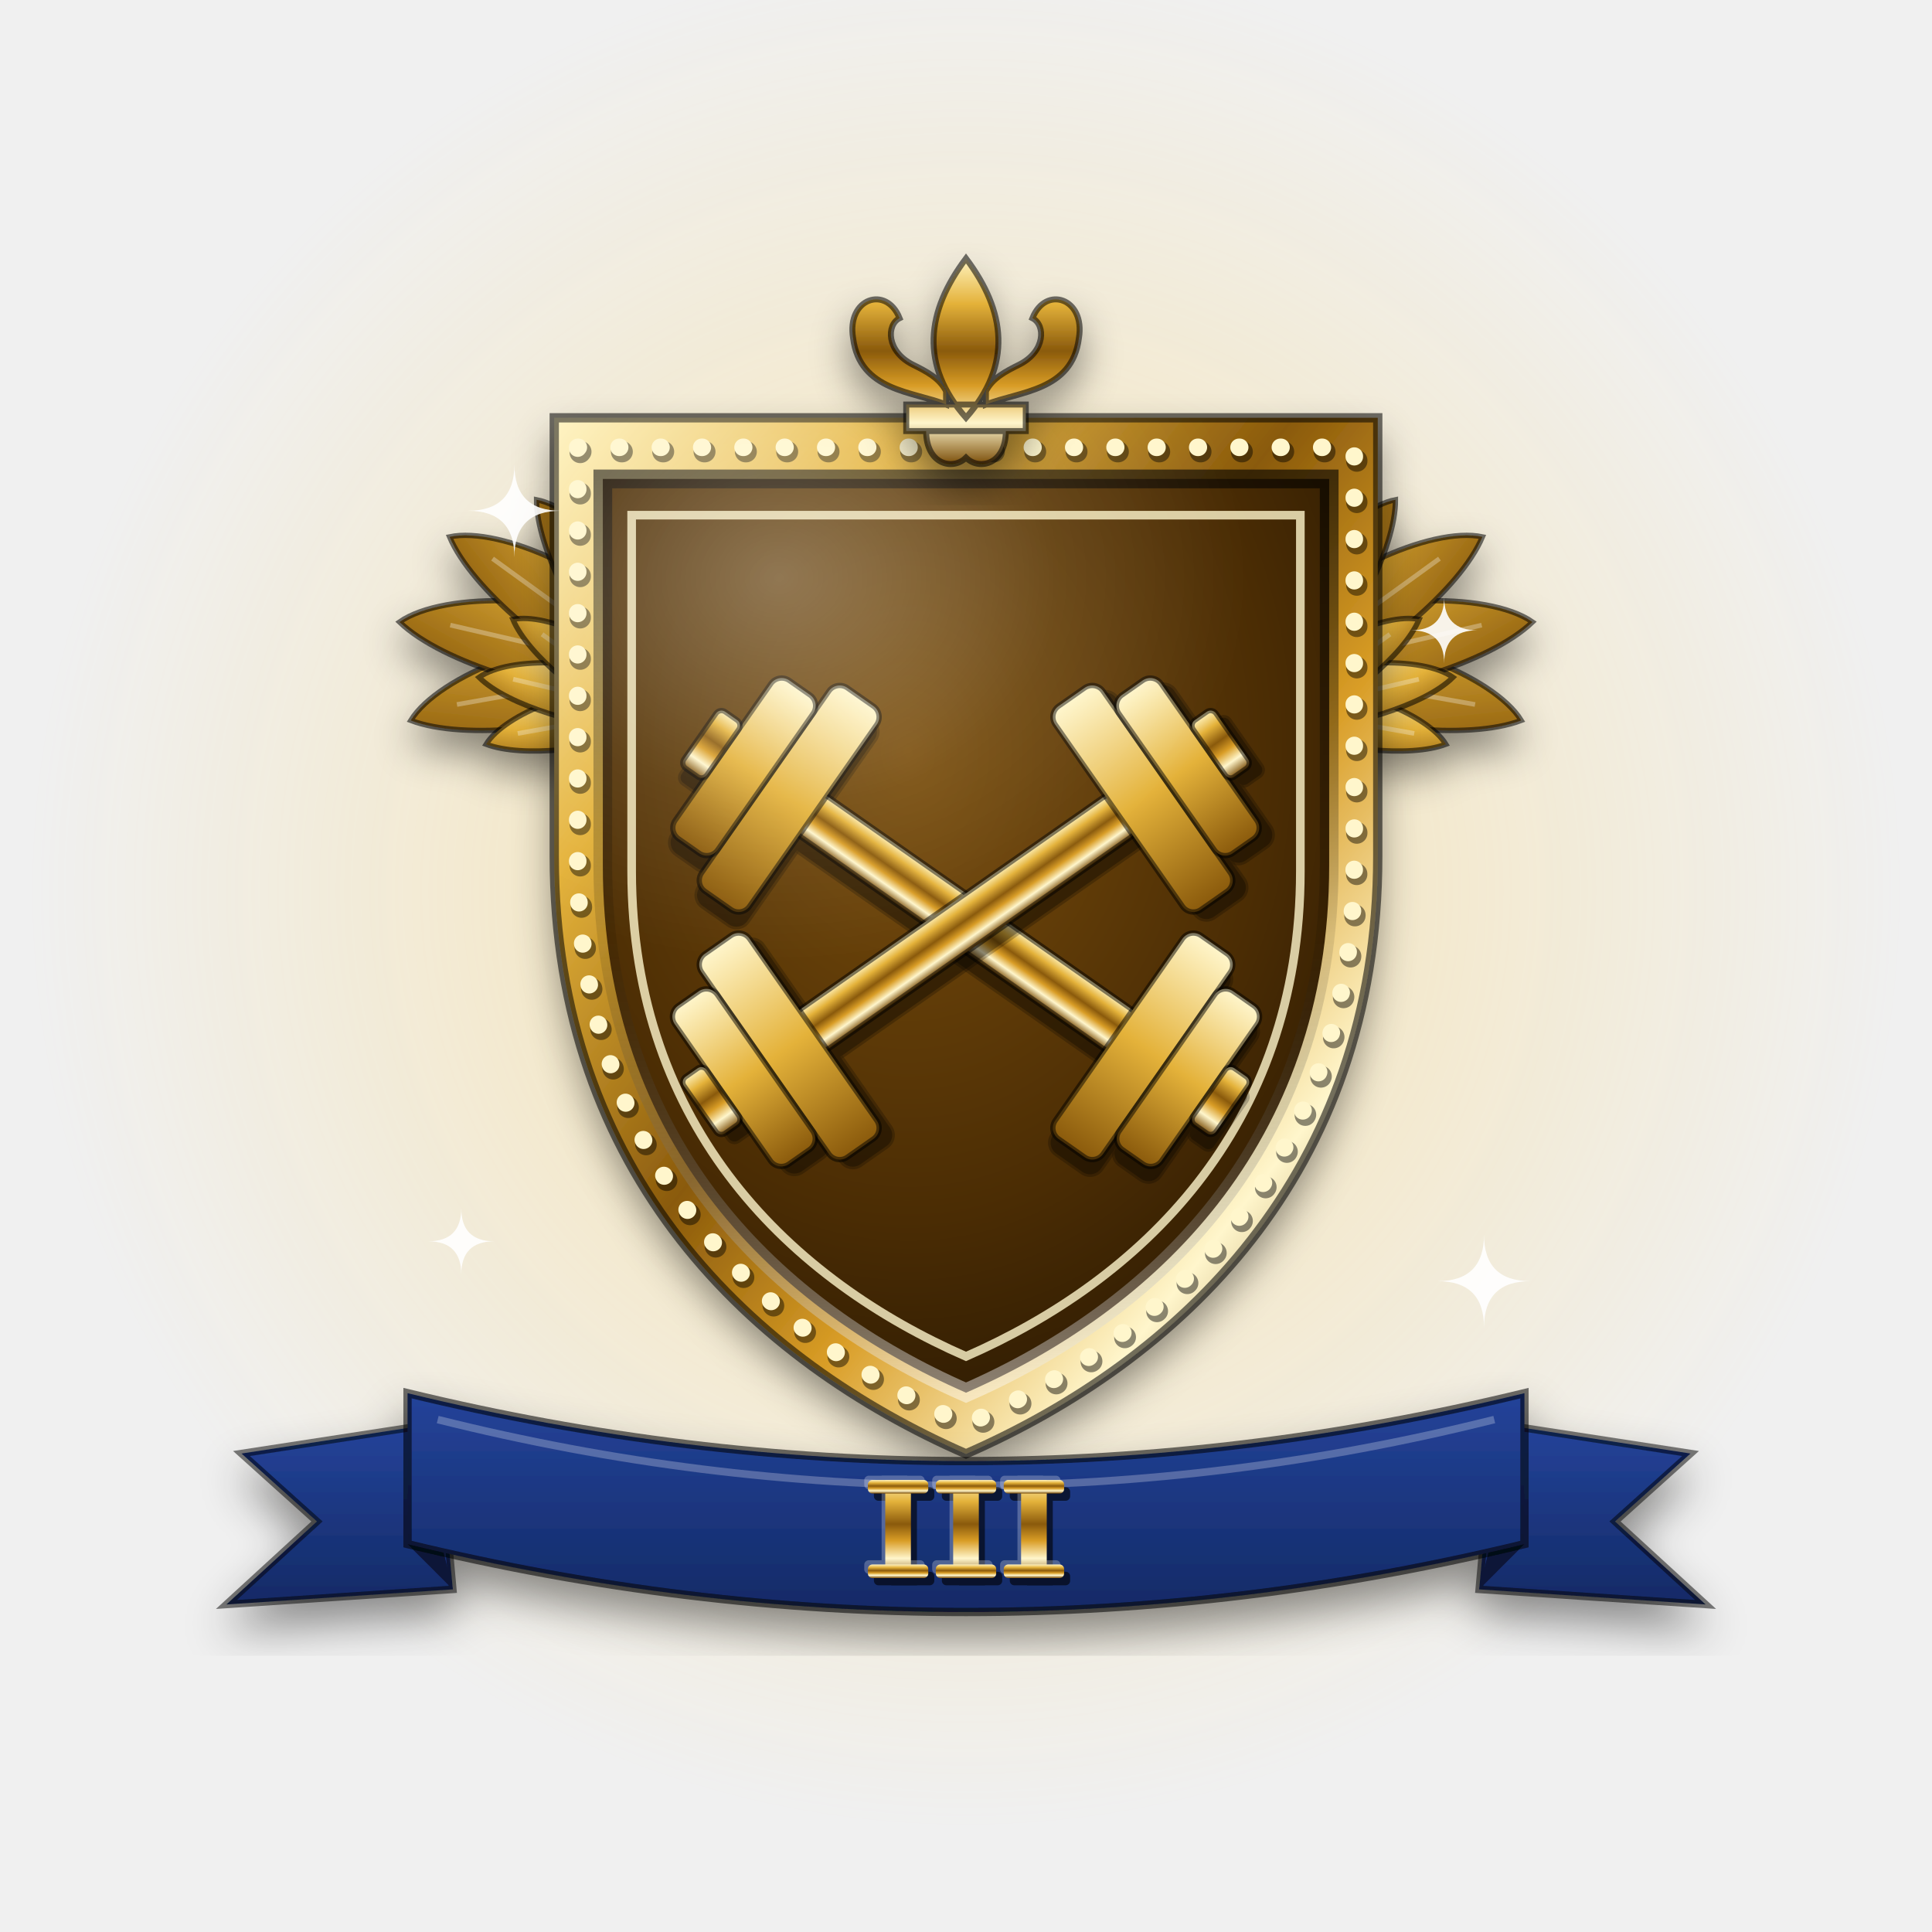
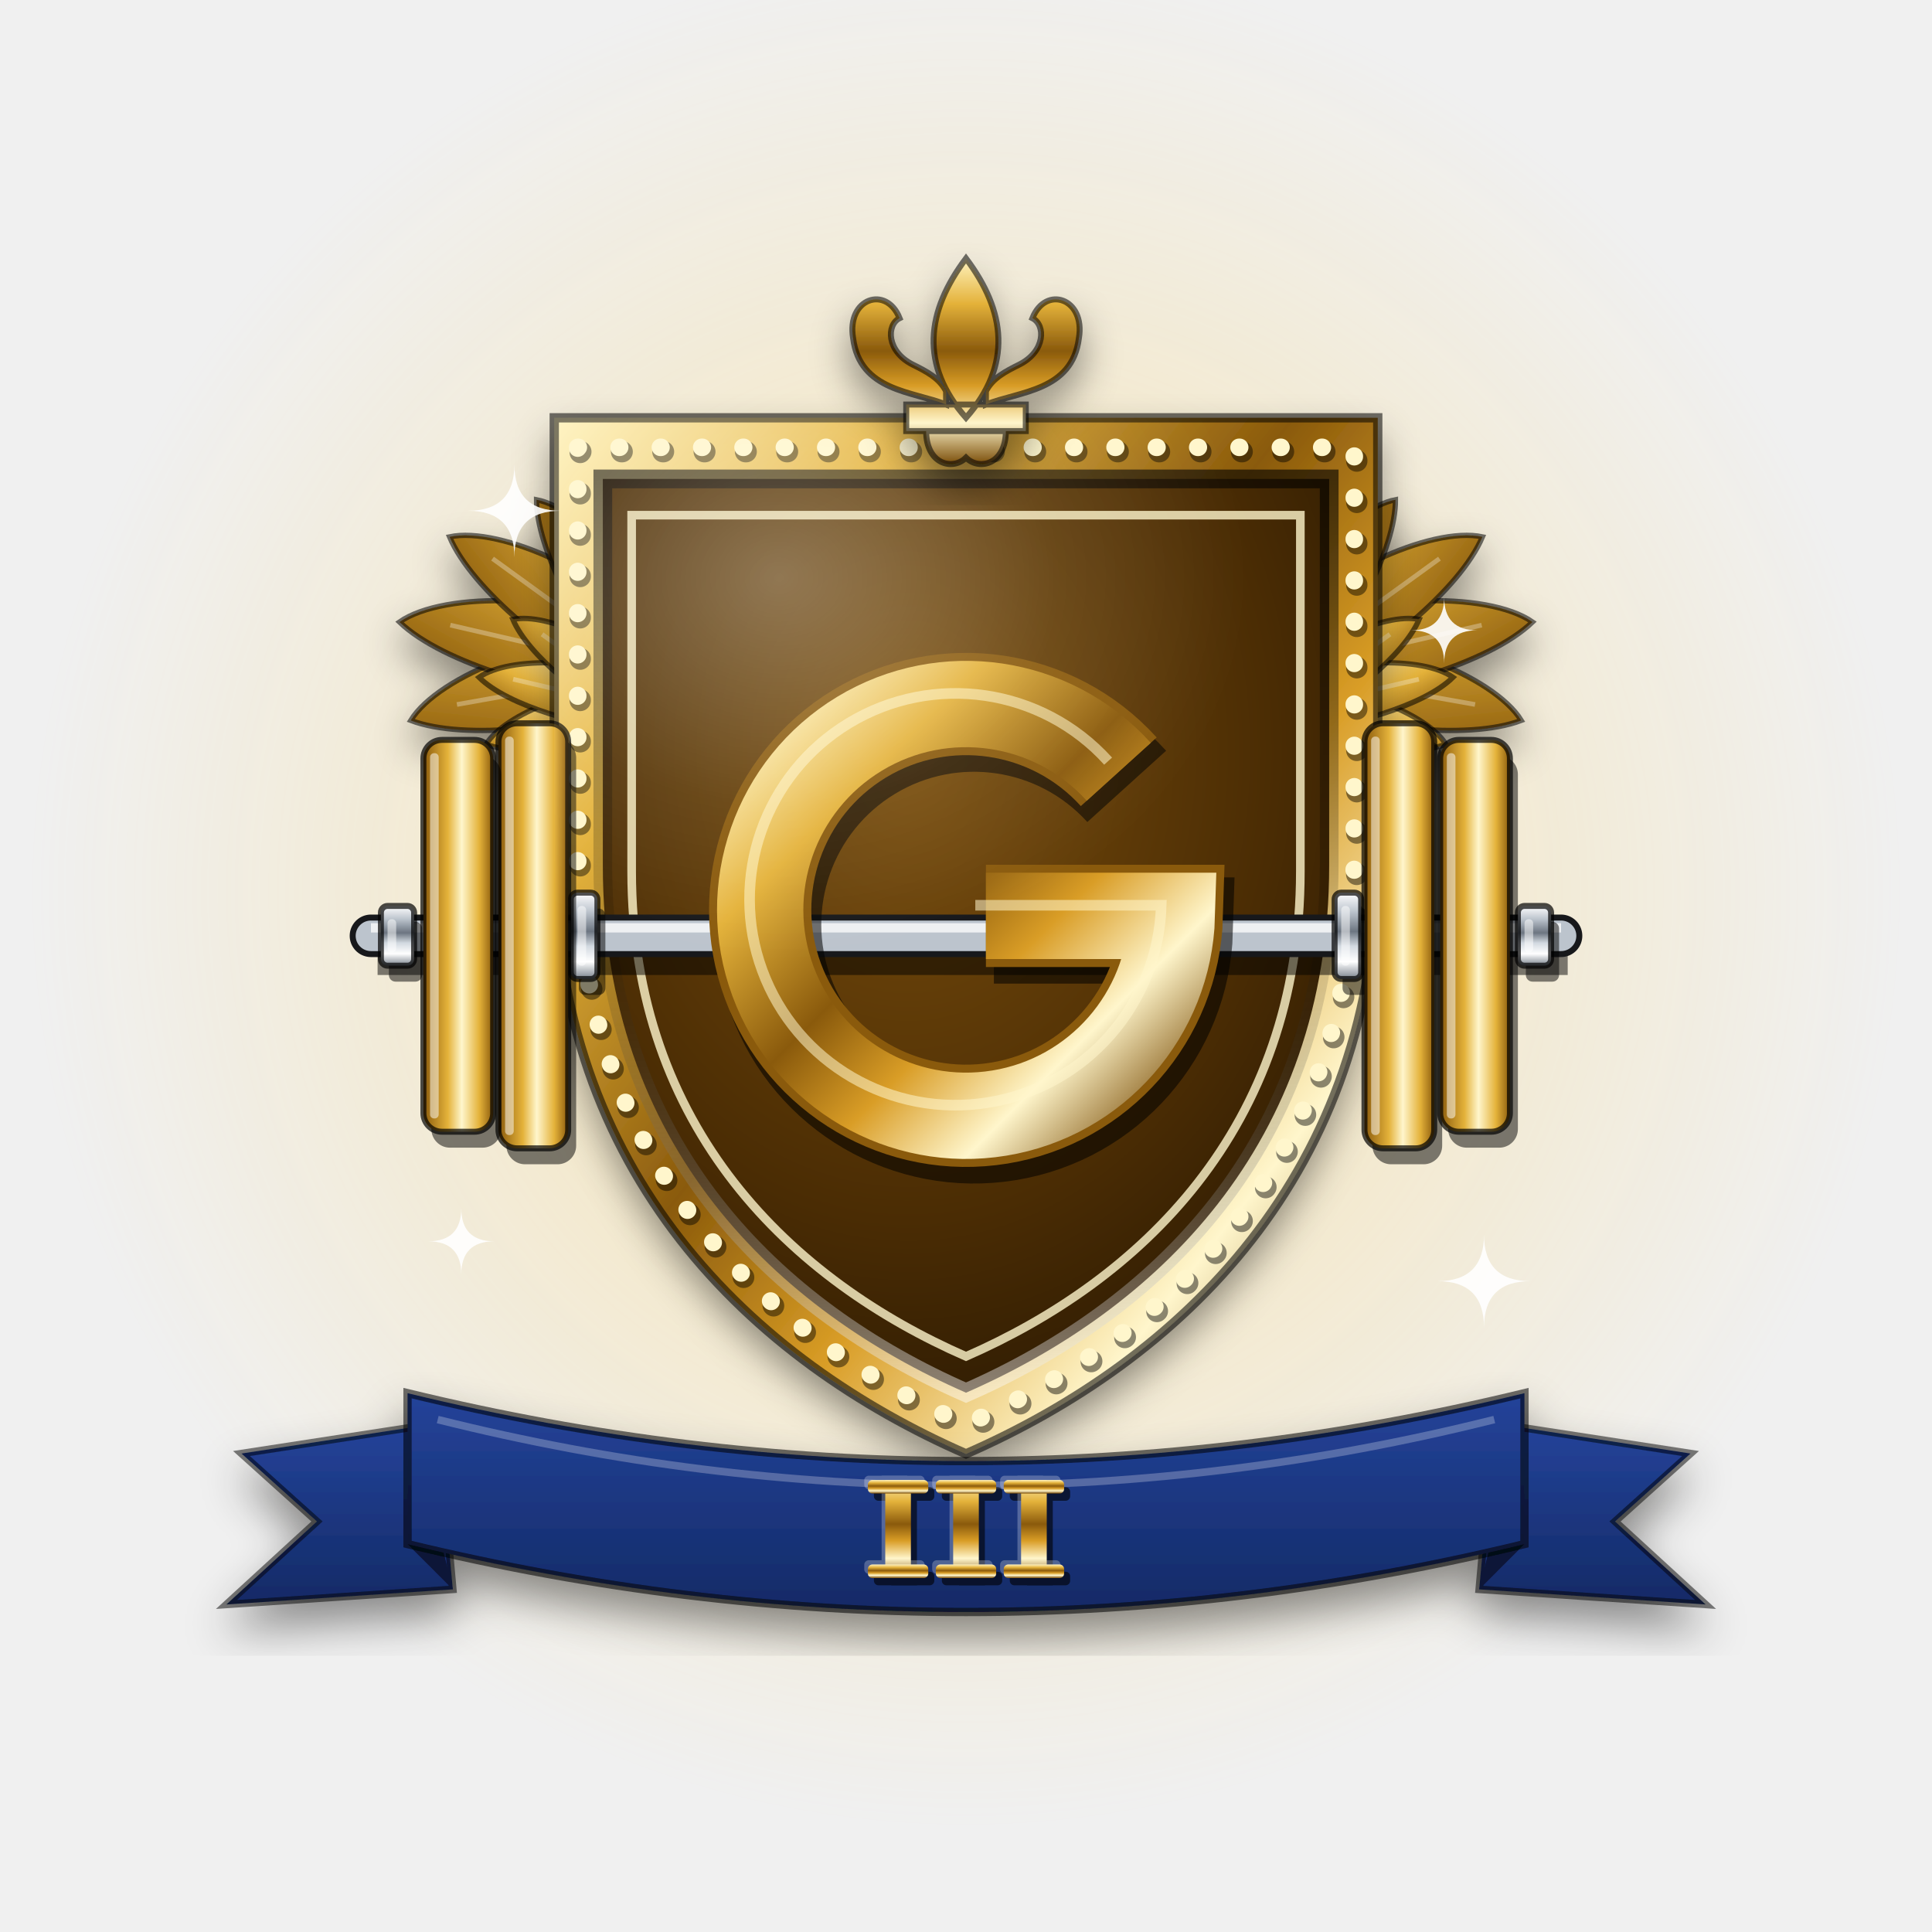
<svg xmlns="http://www.w3.org/2000/svg" viewBox="0 0 256 256">
  <defs>
    <filter id="ds" x="-20%" y="-20%" width="140%" height="140%">
      <feDropShadow dx="0" dy="3" stdDeviation="3" flood-color="#000" flood-opacity=".45" />
    </filter>
    <radialGradient id="r1" cx="0.5" cy="0.5" r="0.5">
      <stop offset="0" stop-color="#ffd25a" stop-opacity="0.6" />
      <stop offset="0.45" stop-color="#ffd25a" stop-opacity="0.24" />
      <stop offset="1" stop-color="#ffd25a" stop-opacity="0" />
    </radialGradient>
    <linearGradient id="l2" x1="0" y1="0" x2="1" y2="1">
      <stop offset="0" stop-color="#e4b23a" />
      <stop offset="1" stop-color="#8a5a0c" />
    </linearGradient>
    <linearGradient id="l3" x1="0" y1="0" x2="1" y2="1">
      <stop offset="0" stop-color="#fff6cc" />
      <stop offset="0.6" stop-color="#e4b23a" />
      <stop offset="1" stop-color="#8a5a0c" />
    </linearGradient>
    <radialGradient id="r4" cx="0.42" cy="0.3" r="0.85">
      <stop offset="0" stop-color="#7a4e0c" />
      <stop offset="0.6" stop-color="#4a2c04" />
      <stop offset="1" stop-color="#221402" />
    </radialGradient>
    <linearGradient id="l5" x1="0" y1="0" x2="1" y2="1">
      <stop offset="0" stop-color="#fff3bf" />
      <stop offset="0.22" stop-color="#e4b23a" />
      <stop offset="0.45" stop-color="#8a5a0c" />
      <stop offset="0.62" stop-color="#d99d26" />
      <stop offset="0.8" stop-color="#fff6cc" />
      <stop offset="1" stop-color="#7a4d08" />
    </linearGradient>
    <linearGradient id="l6" x1="0" y1="0" x2="0" y2="1">
      <stop offset="0" stop-color="#000" stop-opacity="0.6" />
      <stop offset="0.5" stop-color="#000" stop-opacity="0.1" />
      <stop offset="1" stop-color="#fff" stop-opacity="0.45" />
    </linearGradient>
-     <linearGradient id="l7" x1="0" y1="0" x2="0" y2="1">
-       <stop offset="0" stop-color="#fff3bf" />
-       <stop offset="0.22" stop-color="#e4b23a" />
-       <stop offset="0.45" stop-color="#8a5a0c" />
-       <stop offset="0.62" stop-color="#d99d26" />
-       <stop offset="0.8" stop-color="#fff6cc" />
-       <stop offset="1" stop-color="#7a4d08" />
+     <linearGradient id="l7" x1="0" y1="0" x2="1" y2="0">
+       <stop offset="0" stop-color="#8a5a0c" />
+       <stop offset="0.35" stop-color="#e4b23a" />
+       <stop offset="0.55" stop-color="#fff6cc" />
+       <stop offset="0.8" stop-color="#e4b23a" />
+       <stop offset="1" stop-color="#8a5a0c" />
    </linearGradient>
    <linearGradient id="l8" x1="0" y1="0" x2="0" y2="1">
-       <stop offset="0" stop-color="#fff6cc" />
-       <stop offset="0.5" stop-color="#e4b23a" />
-       <stop offset="1" stop-color="#8a5a0c" />
-     </linearGradient>
-     <linearGradient id="l9" x1="0" y1="0" x2="0" y2="1">
-       <stop offset="0" stop-color="#fff3bf" />
-       <stop offset="0.22" stop-color="#e4b23a" />
-       <stop offset="0.45" stop-color="#8a5a0c" />
-       <stop offset="0.62" stop-color="#d99d26" />
-       <stop offset="0.8" stop-color="#fff6cc" />
-       <stop offset="1" stop-color="#7a4d08" />
-     </linearGradient>
-     <linearGradient id="l10" x1="0" y1="0" x2="0" y2="1">
-       <stop offset="0" stop-color="#fff6cc" />
-       <stop offset="0.5" stop-color="#e4b23a" />
-       <stop offset="1" stop-color="#8a5a0c" />
-     </linearGradient>
-     <radialGradient id="r11" cx="0.5" cy="0.5" r="0.5">
+       <stop offset="0" stop-color="#ffffff" />
+       <stop offset="0.22" stop-color="#bcc4cd" />
+       <stop offset="0.45" stop-color="#6c7581" />
+       <stop offset="0.62" stop-color="#d2d9e0" />
+       <stop offset="0.8" stop-color="#ffffff" />
+       <stop offset="1" stop-color="#78818c" />
+     </linearGradient>
+     <linearGradient id="l9" x1="0" y1="0" x2="1" y2="1">
+       <stop offset="0" stop-color="#fff3bf" />
+       <stop offset="0.22" stop-color="#e4b23a" />
+       <stop offset="0.45" stop-color="#8a5a0c" />
+       <stop offset="0.62" stop-color="#d99d26" />
+       <stop offset="0.8" stop-color="#fff6cc" />
+       <stop offset="1" stop-color="#7a4d08" />
+     </linearGradient>
+     <radialGradient id="r10" cx="0.5" cy="0.5" r="0.5">
      <stop offset="0" stop-color="#fff" stop-opacity="0.3" />
      <stop offset="0.6" stop-color="#fff" stop-opacity="0.075" />
      <stop offset="1" stop-color="#fff" stop-opacity="0" />
    </radialGradient>
-     <clipPath id="c12">
+     <clipPath id="c11">
      <path d="M66 46H190V112C190 160 160 188 128 202C96 188 66 160 66 112Z" />
    </clipPath>
+     <linearGradient id="l12" x1="0" y1="0" x2="0" y2="1">
+       <stop offset="0" stop-color="#fff3bf" />
+       <stop offset="0.22" stop-color="#e4b23a" />
+       <stop offset="0.45" stop-color="#8a5a0c" />
+       <stop offset="0.62" stop-color="#d99d26" />
+       <stop offset="0.8" stop-color="#fff6cc" />
+       <stop offset="1" stop-color="#7a4d08" />
+     </linearGradient>
    <linearGradient id="l13" x1="0" y1="0" x2="0" y2="1">
-       <stop offset="0" stop-color="#fff3bf" />
-       <stop offset="0.22" stop-color="#e4b23a" />
-       <stop offset="0.45" stop-color="#8a5a0c" />
-       <stop offset="0.62" stop-color="#d99d26" />
-       <stop offset="0.8" stop-color="#fff6cc" />
-       <stop offset="1" stop-color="#7a4d08" />
-     </linearGradient>
-     <linearGradient id="l14" x1="0" y1="0" x2="0" y2="1">
      <stop offset="0" stop-color="#24439a" />
      <stop offset="1" stop-color="#132a66" />
    </linearGradient>
-     <linearGradient id="l15" x1="0" y1="0" x2="0" y2="1">
+     <linearGradient id="l14" x1="0" y1="0" x2="0" y2="1">
      <stop offset="0" stop-color="#fff3bf" />
      <stop offset="0.22" stop-color="#e4b23a" />
      <stop offset="0.45" stop-color="#8a5a0c" />
      <stop offset="0.62" stop-color="#d99d26" />
      <stop offset="0.8" stop-color="#fff6cc" />
      <stop offset="1" stop-color="#7a4d08" />
    </linearGradient>
  </defs>
  <circle cx="128" cy="118" r="126" fill="url(#r1)" />
  <g transform="translate(128 124) scale(0.88) translate(-128 -124)">
    <g filter="url(#ds)">
      <g transform="translate(176 84) rotate(12)">
        <path d="M0 -4.7C12.7 -9 31 -5.7 36.4 0C29.1 4.7 12.7 6.2 0 4.7Z" fill="url(#l2)" stroke="#000" stroke-opacity=".55" stroke-width=".8" />
        <path d="M2 0L29.1 -0.9" stroke="#fff" stroke-opacity=".3" stroke-width=".7" />
      </g>
      <g transform="translate(176 84) rotate(-11)">
        <path d="M0 -4.9C13.3 -9.4 32.3 -5.9 38 0C30.4 4.9 13.3 6.4 0 4.9Z" fill="url(#l2)" stroke="#000" stroke-opacity=".55" stroke-width=".8" />
        <path d="M2 0L30.4 -1" stroke="#fff" stroke-opacity=".3" stroke-width=".7" />
      </g>
      <g transform="translate(176 84) rotate(-34)">
        <path d="M0 -4.7C12.6 -8.9 30.5 -5.6 35.9 0C28.7 4.7 12.6 6.1 0 4.7Z" fill="url(#l2)" stroke="#000" stroke-opacity=".55" stroke-width=".8" />
        <path d="M2 0L28.7 -0.9" stroke="#fff" stroke-opacity=".3" stroke-width=".7" />
      </g>
      <g transform="translate(176 84) rotate(-57)">
        <path d="M0 -4C10.7 -7.6 26 -4.8 30.6 0C24.5 4 10.7 5.2 0 4Z" fill="url(#l2)" stroke="#000" stroke-opacity=".55" stroke-width=".8" />
        <path d="M2 0L24.5 -0.8" stroke="#fff" stroke-opacity=".3" stroke-width=".7" />
      </g>
      <g transform="translate(176 84) rotate(-80)">
        <path d="M0 -3.1C8.2 -5.8 20 -3.7 23.6 0C18.8 3.1 8.2 4 0 3.1Z" fill="url(#l2)" stroke="#000" stroke-opacity=".55" stroke-width=".8" />
        <path d="M2 0L18.8 -0.6" stroke="#fff" stroke-opacity=".3" stroke-width=".7" />
      </g>
      <g transform="translate(176 90) rotate(12)">
        <path d="M0 -3.2C8.7 -6.1 21.1 -3.9 24.8 0C19.8 3.2 8.7 4.2 0 3.2Z" fill="url(#l3)" stroke="#000" stroke-opacity=".55" stroke-width=".8" />
        <path d="M2 0L19.8 -0.6" stroke="#fff" stroke-opacity=".3" stroke-width=".7" />
      </g>
      <g transform="translate(176 90) rotate(-11)">
        <path d="M0 -3.4C9 -6.4 22 -4 25.8 0C20.7 3.4 9 4.4 0 3.4Z" fill="url(#l3)" stroke="#000" stroke-opacity=".55" stroke-width=".8" />
        <path d="M2 0L20.7 -0.7" stroke="#fff" stroke-opacity=".3" stroke-width=".7" />
      </g>
      <g transform="translate(176 90) rotate(-34)">
        <path d="M0 -3.2C8.5 -6 20.7 -3.8 24.4 0C19.5 3.2 8.5 4.1 0 3.2Z" fill="url(#l3)" stroke="#000" stroke-opacity=".55" stroke-width=".8" />
        <path d="M2 0L19.5 -0.6" stroke="#fff" stroke-opacity=".3" stroke-width=".7" />
      </g>
      <g transform="translate(176 90) rotate(-57)">
        <path d="M0 -2.7C7.3 -5.1 17.7 -3.2 20.8 0C16.7 2.7 7.3 3.5 0 2.7Z" fill="url(#l3)" stroke="#000" stroke-opacity=".55" stroke-width=".8" />
        <path d="M2 0L16.7 -0.5" stroke="#fff" stroke-opacity=".3" stroke-width=".7" />
      </g>
      <g transform="translate(176 90) rotate(-80)">
        <path d="M0 -2.1C5.6 -4 13.6 -2.5 16 0C12.8 2.1 5.6 2.7 0 2.1Z" fill="url(#l3)" stroke="#000" stroke-opacity=".55" stroke-width=".8" />
        <path d="M2 0L12.8 -0.4" stroke="#fff" stroke-opacity=".3" stroke-width=".7" />
      </g>
      <g transform="translate(256 0) scale(-1 1)">
        <g transform="translate(176 84) rotate(12)">
          <path d="M0 -4.7C12.7 -9 31 -5.7 36.4 0C29.1 4.7 12.7 6.2 0 4.7Z" fill="url(#l2)" stroke="#000" stroke-opacity=".55" stroke-width=".8" />
          <path d="M2 0L29.1 -0.9" stroke="#fff" stroke-opacity=".3" stroke-width=".7" />
        </g>
        <g transform="translate(176 84) rotate(-11)">
          <path d="M0 -4.9C13.3 -9.4 32.3 -5.9 38 0C30.4 4.9 13.3 6.4 0 4.9Z" fill="url(#l2)" stroke="#000" stroke-opacity=".55" stroke-width=".8" />
          <path d="M2 0L30.4 -1" stroke="#fff" stroke-opacity=".3" stroke-width=".7" />
        </g>
        <g transform="translate(176 84) rotate(-34)">
          <path d="M0 -4.7C12.6 -8.9 30.5 -5.6 35.9 0C28.7 4.7 12.6 6.1 0 4.7Z" fill="url(#l2)" stroke="#000" stroke-opacity=".55" stroke-width=".8" />
          <path d="M2 0L28.7 -0.9" stroke="#fff" stroke-opacity=".3" stroke-width=".7" />
        </g>
        <g transform="translate(176 84) rotate(-57)">
          <path d="M0 -4C10.7 -7.6 26 -4.8 30.6 0C24.5 4 10.7 5.2 0 4Z" fill="url(#l2)" stroke="#000" stroke-opacity=".55" stroke-width=".8" />
          <path d="M2 0L24.5 -0.8" stroke="#fff" stroke-opacity=".3" stroke-width=".7" />
        </g>
        <g transform="translate(176 84) rotate(-80)">
          <path d="M0 -3.1C8.2 -5.8 20 -3.7 23.6 0C18.8 3.1 8.2 4 0 3.1Z" fill="url(#l2)" stroke="#000" stroke-opacity=".55" stroke-width=".8" />
          <path d="M2 0L18.8 -0.6" stroke="#fff" stroke-opacity=".3" stroke-width=".7" />
        </g>
        <g transform="translate(176 90) rotate(12)">
          <path d="M0 -3.2C8.7 -6.1 21.1 -3.9 24.8 0C19.8 3.2 8.7 4.2 0 3.2Z" fill="url(#l3)" stroke="#000" stroke-opacity=".55" stroke-width=".8" />
          <path d="M2 0L19.8 -0.6" stroke="#fff" stroke-opacity=".3" stroke-width=".7" />
        </g>
        <g transform="translate(176 90) rotate(-11)">
          <path d="M0 -3.4C9 -6.4 22 -4 25.8 0C20.7 3.4 9 4.4 0 3.4Z" fill="url(#l3)" stroke="#000" stroke-opacity=".55" stroke-width=".8" />
          <path d="M2 0L20.7 -0.7" stroke="#fff" stroke-opacity=".3" stroke-width=".7" />
        </g>
        <g transform="translate(176 90) rotate(-34)">
          <path d="M0 -3.2C8.5 -6 20.7 -3.8 24.4 0C19.5 3.2 8.5 4.1 0 3.2Z" fill="url(#l3)" stroke="#000" stroke-opacity=".55" stroke-width=".8" />
          <path d="M2 0L19.5 -0.6" stroke="#fff" stroke-opacity=".3" stroke-width=".7" />
        </g>
        <g transform="translate(176 90) rotate(-57)">
          <path d="M0 -2.7C7.3 -5.1 17.7 -3.2 20.8 0C16.7 2.7 7.3 3.5 0 2.7Z" fill="url(#l3)" stroke="#000" stroke-opacity=".55" stroke-width=".8" />
          <path d="M2 0L16.7 -0.5" stroke="#fff" stroke-opacity=".3" stroke-width=".7" />
        </g>
        <g transform="translate(176 90) rotate(-80)">
          <path d="M0 -2.1C5.6 -4 13.6 -2.5 16 0C12.8 2.1 5.6 2.7 0 2.1Z" fill="url(#l3)" stroke="#000" stroke-opacity=".55" stroke-width=".8" />
          <path d="M2 0L12.8 -0.4" stroke="#fff" stroke-opacity=".3" stroke-width=".7" />
        </g>
      </g>
    </g>
    <path d="M66 46H190V112C190 160 160 188 128 202C96 188 66 160 66 112Z" fill="url(#l5)" filter="url(#ds)" />
    <path d="M66 46H190V112C190 160 160 188 128 202C96 188 66 160 66 112Z" fill="none" stroke="#000" stroke-opacity=".55" stroke-width="1.4" />
    <g transform="translate(128 124) scale(0.882) translate(-128 -124)">
      <path d="M66 46H190V112C190 160 160 188 128 202C96 188 66 160 66 112Z" fill="url(#r4)" />
      <path d="M66 46H190V112C190 160 160 188 128 202C96 188 66 160 66 112Z" fill="none" stroke="url(#l6)" stroke-width="3.2" />
    </g>
    <g transform="translate(128 124) scale(0.943) translate(-128 -124)">
      <path d="M66 46H190V112C190 160 160 188 128 202C96 188 66 160 66 112Z" fill="none" stroke="#000" stroke-opacity=".45" stroke-width="3.4" stroke-linecap="round" stroke-dasharray="0.1 6.5" transform="translate(.4 .7)" />
      <path d="M66 46H190V112C190 160 160 188 128 202C96 188 66 160 66 112Z" fill="none" stroke="#fff6cc" stroke-width="2.8" stroke-linecap="round" stroke-dasharray="0.1 6.5" />
    </g>
    <g transform="translate(128 124) scale(0.812) translate(-128 -124)">
      <path d="M66 46H190V112C190 160 160 188 128 202C96 188 66 160 66 112Z" fill="none" stroke="#fff6cc" stroke-opacity=".8" stroke-width="1.6" />
    </g>
-     <g transform="translate(128 122) rotate(35)">
-       <g transform="translate(1 2)" opacity="0.45">
-         <rect fill="#000" x="-31.2" y="-3.6" width="62.4" height="7.3" rx="3.6" data-f="url(#l7)" stroke="#000" stroke-opacity=".5" stroke-width=".8" />
-         <rect fill="#000" x="-36.9" y="-18.7" width="8.8" height="37.4" rx="2" data-f="url(#l8)" stroke="#000" stroke-opacity=".5" stroke-width=".8" />
-         <rect fill="#000" x="-44.7" y="-14.6" width="7.8" height="29.1" rx="2" data-f="url(#l8)" stroke="#000" stroke-opacity=".5" stroke-width=".8" />
-         <rect fill="#000" x="-48.9" y="-5.2" width="4.2" height="10.4" rx="1" data-f="url(#l7)" stroke="#000" stroke-opacity=".5" stroke-width=".8" />
-         <rect fill="#000" x="28.1" y="-18.7" width="8.8" height="37.4" rx="2" data-f="url(#l8)" stroke="#000" stroke-opacity=".5" stroke-width=".8" />
-         <rect fill="#000" x="36.9" y="-14.6" width="7.8" height="29.1" rx="2" data-f="url(#l8)" stroke="#000" stroke-opacity=".5" stroke-width=".8" />
-         <rect fill="#000" x="44.7" y="-5.2" width="4.2" height="10.4" rx="1" data-f="url(#l7)" stroke="#000" stroke-opacity=".5" stroke-width=".8" />
-       </g>
-       <rect x="-31.2" y="-3.6" width="62.4" height="7.3" rx="3.6" fill="url(#l7)" stroke="#000" stroke-opacity=".5" stroke-width=".8" />
-       <rect x="-36.9" y="-18.7" width="8.8" height="37.4" rx="2" fill="url(#l8)" stroke="#000" stroke-opacity=".5" stroke-width=".8" />
-       <rect x="-44.7" y="-14.6" width="7.8" height="29.1" rx="2" fill="url(#l8)" stroke="#000" stroke-opacity=".5" stroke-width=".8" />
-       <rect x="-48.9" y="-5.2" width="4.2" height="10.4" rx="1" fill="url(#l7)" stroke="#000" stroke-opacity=".5" stroke-width=".8" />
-       <rect x="28.1" y="-18.7" width="8.8" height="37.4" rx="2" fill="url(#l8)" stroke="#000" stroke-opacity=".5" stroke-width=".8" />
-       <rect x="36.9" y="-14.6" width="7.8" height="29.1" rx="2" fill="url(#l8)" stroke="#000" stroke-opacity=".5" stroke-width=".8" />
-       <rect x="44.7" y="-5.2" width="4.2" height="10.4" rx="1" fill="url(#l7)" stroke="#000" stroke-opacity=".5" stroke-width=".8" />
-     </g>
-     <g transform="translate(128 122) rotate(-35)">
-       <g transform="translate(1 2)" opacity="0.45">
-         <rect fill="#000" x="-31.2" y="-3.6" width="62.4" height="7.3" rx="3.6" data-f="url(#l9)" stroke="#000" stroke-opacity=".5" stroke-width=".8" />
-         <rect fill="#000" x="-36.9" y="-18.7" width="8.8" height="37.4" rx="2" data-f="url(#l10)" stroke="#000" stroke-opacity=".5" stroke-width=".8" />
-         <rect fill="#000" x="-44.7" y="-14.6" width="7.8" height="29.1" rx="2" data-f="url(#l10)" stroke="#000" stroke-opacity=".5" stroke-width=".8" />
-         <rect fill="#000" x="-48.9" y="-5.2" width="4.2" height="10.4" rx="1" data-f="url(#l9)" stroke="#000" stroke-opacity=".5" stroke-width=".8" />
-         <rect fill="#000" x="28.1" y="-18.7" width="8.8" height="37.4" rx="2" data-f="url(#l10)" stroke="#000" stroke-opacity=".5" stroke-width=".8" />
-         <rect fill="#000" x="36.9" y="-14.6" width="7.8" height="29.1" rx="2" data-f="url(#l10)" stroke="#000" stroke-opacity=".5" stroke-width=".8" />
-         <rect fill="#000" x="44.7" y="-5.2" width="4.2" height="10.4" rx="1" data-f="url(#l9)" stroke="#000" stroke-opacity=".5" stroke-width=".8" />
-       </g>
-       <rect x="-31.2" y="-3.6" width="62.4" height="7.3" rx="3.6" fill="url(#l9)" stroke="#000" stroke-opacity=".5" stroke-width=".8" />
-       <rect x="-36.9" y="-18.7" width="8.8" height="37.4" rx="2" fill="url(#l10)" stroke="#000" stroke-opacity=".5" stroke-width=".8" />
-       <rect x="-44.7" y="-14.6" width="7.8" height="29.1" rx="2" fill="url(#l10)" stroke="#000" stroke-opacity=".5" stroke-width=".8" />
-       <rect x="-48.9" y="-5.2" width="4.2" height="10.4" rx="1" fill="url(#l9)" stroke="#000" stroke-opacity=".5" stroke-width=".8" />
-       <rect x="28.1" y="-18.7" width="8.8" height="37.4" rx="2" fill="url(#l10)" stroke="#000" stroke-opacity=".5" stroke-width=".8" />
-       <rect x="36.9" y="-14.6" width="7.8" height="29.1" rx="2" fill="url(#l10)" stroke="#000" stroke-opacity=".5" stroke-width=".8" />
-       <rect x="44.7" y="-5.2" width="4.2" height="10.4" rx="1" fill="url(#l9)" stroke="#000" stroke-opacity=".5" stroke-width=".8" />
-     </g>
-     <g clip-path="url(#c12)">
-       <ellipse cx="100" cy="70" rx="70" ry="58" fill="url(#r11)" />
+     <path d="M38.4 124 L45.9 124 L53.3 124 L60.8 124 L68.3 124 L75.7 124 L83.2 124 L90.7 124 L98.1 124 L105.6 124 L113.1 124 L120.5 124 L128 124 L135.5 124 L142.9 124 L150.4 124 L157.9 124 L165.3 124 L172.8 124 L180.3 124 L187.7 124 L195.2 124 L202.7 124 L210.1 124 L217.6 124" fill="none" stroke="#000" stroke-opacity=".5" stroke-width="7" transform="translate(1 2.4)" />
+     <path d="M38.4 124 L45.9 124 L53.3 124 L60.8 124 L68.3 124 L75.7 124 L83.2 124 L90.7 124 L98.1 124 L105.6 124 L113.1 124 L120.5 124 L128 124 L135.5 124 L142.9 124 L150.4 124 L157.9 124 L165.3 124 L172.8 124 L180.3 124 L187.7 124 L195.2 124 L202.7 124 L210.1 124 L217.6 124" fill="none" stroke="#17181b" stroke-width="6.4" stroke-linecap="round" />
+     <path d="M38.4 124 L45.9 124 L53.3 124 L60.8 124 L68.3 124 L75.7 124 L83.2 124 L90.7 124 L98.1 124 L105.6 124 L113.1 124 L120.5 124 L128 124 L135.5 124 L142.9 124 L150.4 124 L157.9 124 L165.3 124 L172.8 124 L180.3 124 L187.7 124 L195.2 124 L202.7 124 L210.1 124 L217.6 124" fill="none" stroke="#bcc4cd" stroke-width="4.6" stroke-linecap="round" />
+     <path d="M38.4 124 L45.9 124 L53.3 124 L60.8 124 L68.3 124 L75.7 124 L83.2 124 L90.7 124 L98.1 124 L105.6 124 L113.1 124 L120.5 124 L128 124 L135.5 124 L142.9 124 L150.4 124 L157.9 124 L165.3 124 L172.8 124 L180.3 124 L187.7 124 L195.2 124 L202.7 124 L210.1 124 L217.6 124" fill="none" stroke="#ffffff" stroke-opacity=".75" stroke-width="1.4" transform="translate(0 -1.2)" />
+     <g transform="translate(70.5 124) rotate(-0)">
+       <rect x="-0.8" y="-4.1" width="4" height="13" rx="1" fill="#000" opacity=".5" />
+       <rect x="-2" y="-6.5" width="4" height="13" rx="1" fill="url(#l8)" stroke="#000" stroke-opacity=".7" stroke-width=".9" />
+       <rect x="-1" y="-4.5" width="1.3" height="9" rx=".6" fill="#fff" opacity=".5" />
+     </g>
+     <g transform="translate(62.8 124) rotate(-0)">
+       <rect x="-4" y="-29.6" width="10.5" height="64" rx="2.8" fill="#000" opacity=".5" />
+       <rect x="-5.2" y="-32" width="10.5" height="64" rx="2.8" fill="url(#l7)" stroke="#000" stroke-opacity=".7" stroke-width=".9" />
+       <rect x="-4.2" y="-30" width="1.3" height="60" rx=".6" fill="#fff" opacity=".5" />
+     </g>
+     <g transform="translate(51.5 124) rotate(-0)">
+       <rect x="-4" y="-27.1" width="10.5" height="59" rx="2.8" fill="#000" opacity=".5" />
+       <rect x="-5.2" y="-29.5" width="10.5" height="59" rx="2.8" fill="url(#l7)" stroke="#000" stroke-opacity=".7" stroke-width=".9" />
+       <rect x="-4.2" y="-27.5" width="1.3" height="55" rx=".6" fill="#fff" opacity=".5" />
+     </g>
+     <g transform="translate(42.4 124) rotate(-0)">
+       <rect x="-1.3" y="-2.1" width="5" height="9" rx="1" fill="#000" opacity=".5" />
+       <rect x="-2.5" y="-4.5" width="5" height="9" rx="1" fill="url(#l8)" stroke="#000" stroke-opacity=".7" stroke-width=".9" />
+       <rect x="-1.5" y="-2.5" width="1.3" height="5" rx=".6" fill="#fff" opacity=".5" />
+     </g>
+     <g transform="translate(185.5 124) rotate(0)">
+       <rect x="-0.8" y="-4.1" width="4" height="13" rx="1" fill="#000" opacity=".5" />
+       <rect x="-2" y="-6.5" width="4" height="13" rx="1" fill="url(#l8)" stroke="#000" stroke-opacity=".7" stroke-width=".9" />
+       <rect x="-1" y="-4.5" width="1.3" height="9" rx=".6" fill="#fff" opacity=".5" />
+     </g>
+     <g transform="translate(193.2 124) rotate(0)">
+       <rect x="-4" y="-29.6" width="10.5" height="64" rx="2.8" fill="#000" opacity=".5" />
+       <rect x="-5.2" y="-32" width="10.5" height="64" rx="2.8" fill="url(#l7)" stroke="#000" stroke-opacity=".7" stroke-width=".9" />
+       <rect x="-4.2" y="-30" width="1.3" height="60" rx=".6" fill="#fff" opacity=".5" />
+     </g>
+     <g transform="translate(204.6 124) rotate(0)">
+       <rect x="-4" y="-27.1" width="10.5" height="59" rx="2.8" fill="#000" opacity=".5" />
+       <rect x="-5.2" y="-29.5" width="10.5" height="59" rx="2.8" fill="url(#l7)" stroke="#000" stroke-opacity=".7" stroke-width=".9" />
+       <rect x="-4.2" y="-27.5" width="1.3" height="55" rx=".6" fill="#fff" opacity=".5" />
+     </g>
+     <g transform="translate(213.6 124) rotate(0)">
+       <rect x="-1.3" y="-2.1" width="5" height="9" rx="1" fill="#000" opacity=".5" />
+       <rect x="-2.5" y="-4.5" width="5" height="9" rx="1" fill="url(#l8)" stroke="#000" stroke-opacity=".7" stroke-width=".9" />
+       <rect x="-1.5" y="-2.5" width="1.3" height="5" rx=".6" fill="#fff" opacity=".5" />
+     </g>
+     <path d="M151 99.3A31 31 0 1 0 159 121H131" fill="none" stroke="#000" stroke-opacity=".55" stroke-width="16" transform="translate(1.2 2.2)" />
+     <path d="M151 99.3A31 31 0 1 0 159 121H131" fill="none" stroke="#8a5a0c" stroke-width="15.4" />
+     <path d="M151 99.3A31 31 0 1 0 159 121H131" fill="none" stroke="url(#l9)" stroke-width="13" />
+     <path d="M151 99.3A31 31 0 1 0 159 121H131" fill="none" stroke="#fff6cc" stroke-opacity=".55" stroke-width="1.6" transform="translate(-1.6 -1.6)" />
+     <g clip-path="url(#c11)">
+       <ellipse cx="100" cy="70" rx="70" ry="58" fill="url(#r10)" />
    </g>
    <g transform="translate(128 44) scale(1.0)" filter="url(#ds)">
-       <path d="M0 -22C6 -14 7 -6 0 2C-7 -6 -6 -14 0 -22ZM-3 0C-8 -2 -16 -2 -17 -10C-18 -16 -12 -18 -10 -13C-12 -12 -12 -8 -8 -6C-6 -5 -4 -4 -3 -2ZM3 0C8 -2 16 -2 17 -10C18 -16 12 -18 10 -13C12 -12 12 -8 8 -6C6 -5 4 -4 3 -2ZM-9 0H9V4H-9Z M-6 4C-6 9 -2 10 0 8C2 10 6 9 6 4Z" fill="url(#l13)" stroke="#000" stroke-opacity=".55" stroke-width=".9" />
+       <path d="M0 -22C6 -14 7 -6 0 2C-7 -6 -6 -14 0 -22ZM-3 0C-8 -2 -16 -2 -17 -10C-18 -16 -12 -18 -10 -13C-12 -12 -12 -8 -8 -6C-6 -5 -4 -4 -3 -2ZM3 0C8 -2 16 -2 17 -10C18 -16 12 -18 10 -13C12 -12 12 -8 8 -6C6 -5 4 -4 3 -2ZM-9 0H9V4H-9Z M-6 4C-6 9 -2 10 0 8C2 10 6 9 6 4Z" fill="url(#l12)" stroke="#000" stroke-opacity=".55" stroke-width=".9" />
    </g>
    <path d="M60 53Q60 60 67 60Q60 60 60 67Q60 60 53 60Q60 60 60 53Z" fill="#fff" opacity=".9" />
    <path d="M200 73Q200 78 205 78Q200 78 200 83Q200 78 195 78Q200 78 200 73Z" fill="#fff" opacity=".9" />
    <path d="M52 165Q52 170 57 170Q52 170 52 175Q52 170 47 170Q52 170 52 165Z" fill="#fff" opacity=".9" />
    <path d="M206 169Q206 176 213 176Q206 176 206 183Q206 176 199 176Q206 176 206 169Z" fill="#fff" opacity=".9" />
  </g>
  <g filter="url(#ds)">
-     <path d="M58 188.6L32 192.6L42 201.6L30 212.6L60 210.6Z" fill="url(#l14)" stroke="#000" stroke-opacity=".5" stroke-width="1" />
-     <path d="M198 188.6L224 192.6L214 201.6L226 212.6L196 210.6Z" fill="url(#l14)" stroke="#000" stroke-opacity=".5" stroke-width="1" />
+     <path d="M58 188.6L32 192.6L42 201.6L30 212.6L60 210.6Z" fill="url(#l13)" stroke="#000" stroke-opacity=".5" stroke-width="1" />
+     <path d="M198 188.6L224 192.6L214 201.6L226 212.6L196 210.6Z" fill="url(#l13)" stroke="#000" stroke-opacity=".5" stroke-width="1" />
    <path d="M54 204.6L60 210.6L58 202.6Z" fill="#0a1638" />
    <path d="M202 204.6L196 210.6L198 202.6Z" fill="#0a1638" />
-     <path d="M54 184.6Q128 202.6 202 184.6L202 204.6Q128 222.6 54 204.6Z" fill="url(#l14)" stroke="#000" stroke-opacity=".55" stroke-width="1.1" />
+     <path d="M54 184.6Q128 202.6 202 184.6L202 204.6Q128 222.6 54 204.6Z" fill="url(#l13)" stroke="#000" stroke-opacity=".55" stroke-width="1.1" />
    <path d="M58 188.1Q128 205.6 198 188.1" fill="none" stroke="#fff" stroke-opacity=".25" stroke-width="1" />
  </g>
  <g transform="translate(0.8 0.96)" fill="#000" opacity="0.6">
    <rect x="117.3" y="196.1" width="3.4" height="13" />
    <rect x="115" y="196.1" width="8" height="1.8" rx=".6" />
    <rect x="115" y="207.3" width="8" height="1.8" rx=".6" />
    <rect x="126.3" y="196.1" width="3.4" height="13" />
    <rect x="124" y="196.1" width="8" height="1.8" rx=".6" />
    <rect x="124" y="207.3" width="8" height="1.8" rx=".6" />
    <rect x="135.3" y="196.1" width="3.4" height="13" />
    <rect x="133" y="196.1" width="8" height="1.8" rx=".6" />
    <rect x="133" y="207.3" width="8" height="1.8" rx=".6" />
  </g>
  <g transform="translate(-0.48 -0.56)" fill="#fff" opacity="0.25">
    <rect x="117.3" y="196.1" width="3.4" height="13" />
    <rect x="115" y="196.1" width="8" height="1.8" rx=".6" />
    <rect x="115" y="207.3" width="8" height="1.8" rx=".6" />
    <rect x="126.3" y="196.1" width="3.4" height="13" />
    <rect x="124" y="196.1" width="8" height="1.8" rx=".6" />
    <rect x="124" y="207.3" width="8" height="1.8" rx=".6" />
    <rect x="135.3" y="196.1" width="3.4" height="13" />
    <rect x="133" y="196.1" width="8" height="1.8" rx=".6" />
    <rect x="133" y="207.3" width="8" height="1.8" rx=".6" />
  </g>
-   <g fill="url(#l15)">
+   <g fill="url(#l14)">
    <rect x="117.3" y="196.1" width="3.4" height="13" />
    <rect x="115" y="196.1" width="8" height="1.8" rx=".6" />
    <rect x="115" y="207.3" width="8" height="1.8" rx=".6" />
    <rect x="126.3" y="196.1" width="3.4" height="13" />
    <rect x="124" y="196.1" width="8" height="1.8" rx=".6" />
    <rect x="124" y="207.3" width="8" height="1.8" rx=".6" />
    <rect x="135.3" y="196.1" width="3.4" height="13" />
    <rect x="133" y="196.1" width="8" height="1.8" rx=".6" />
    <rect x="133" y="207.3" width="8" height="1.8" rx=".6" />
  </g>
</svg>
